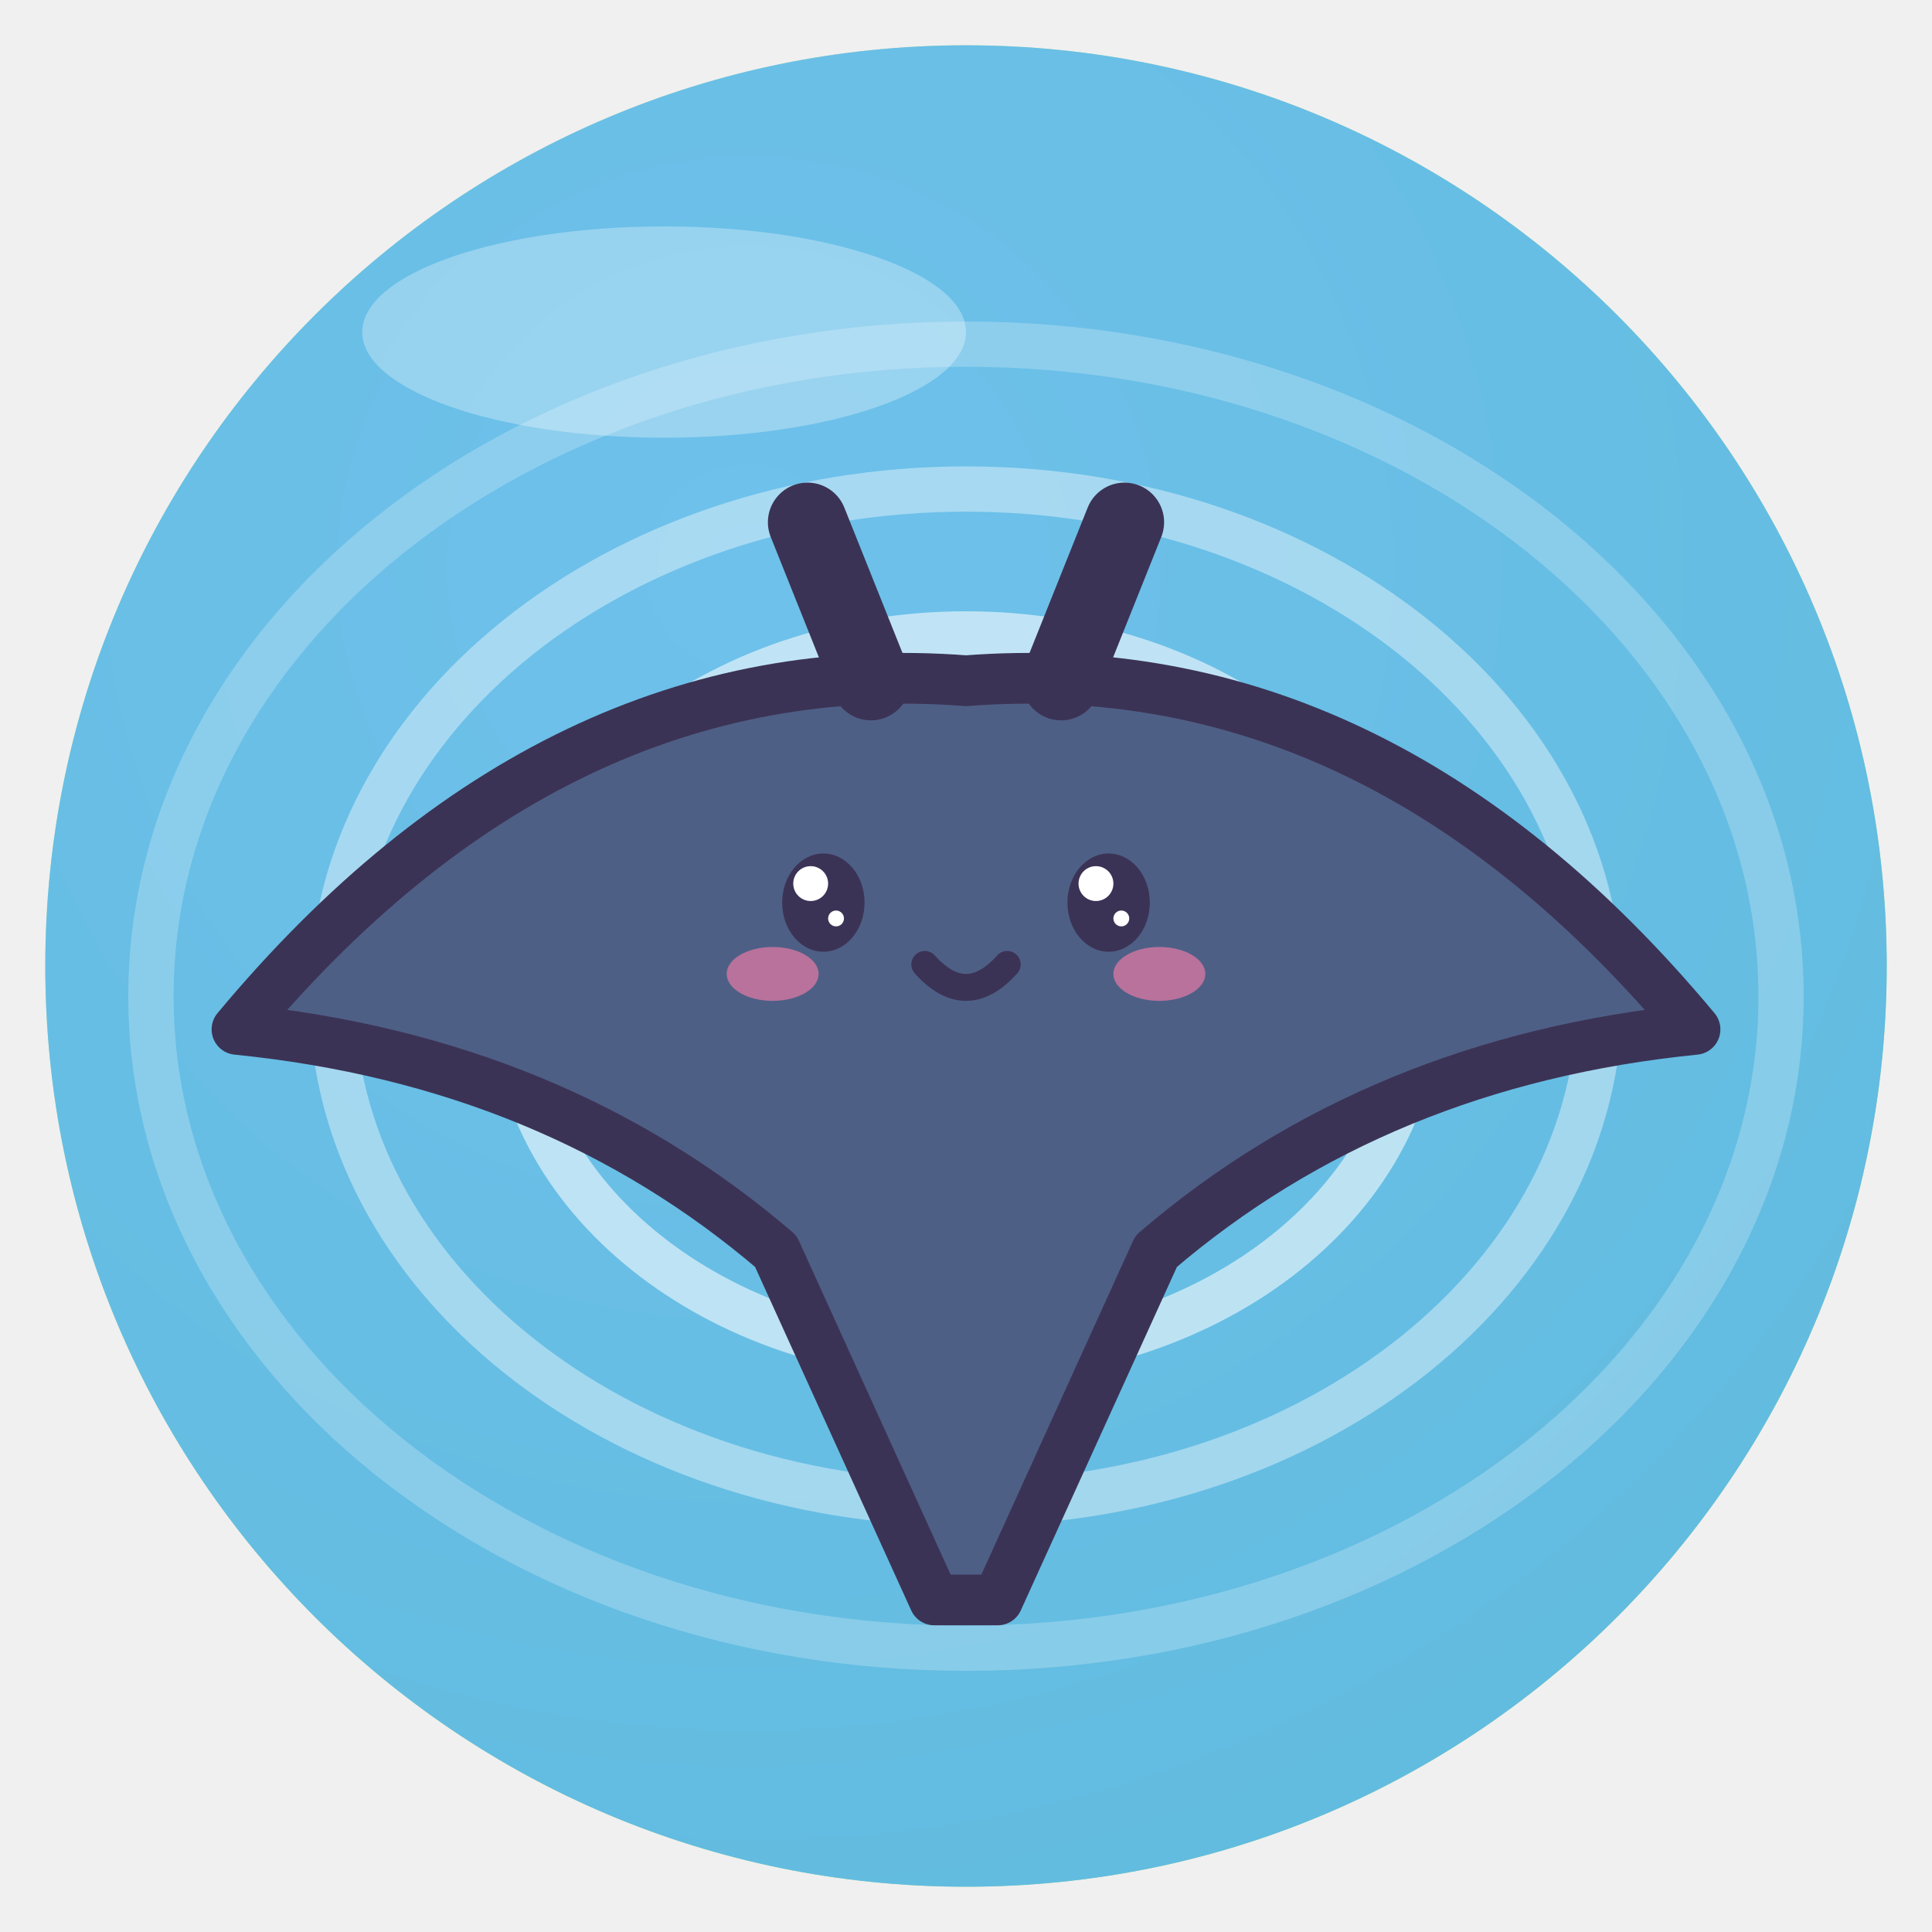
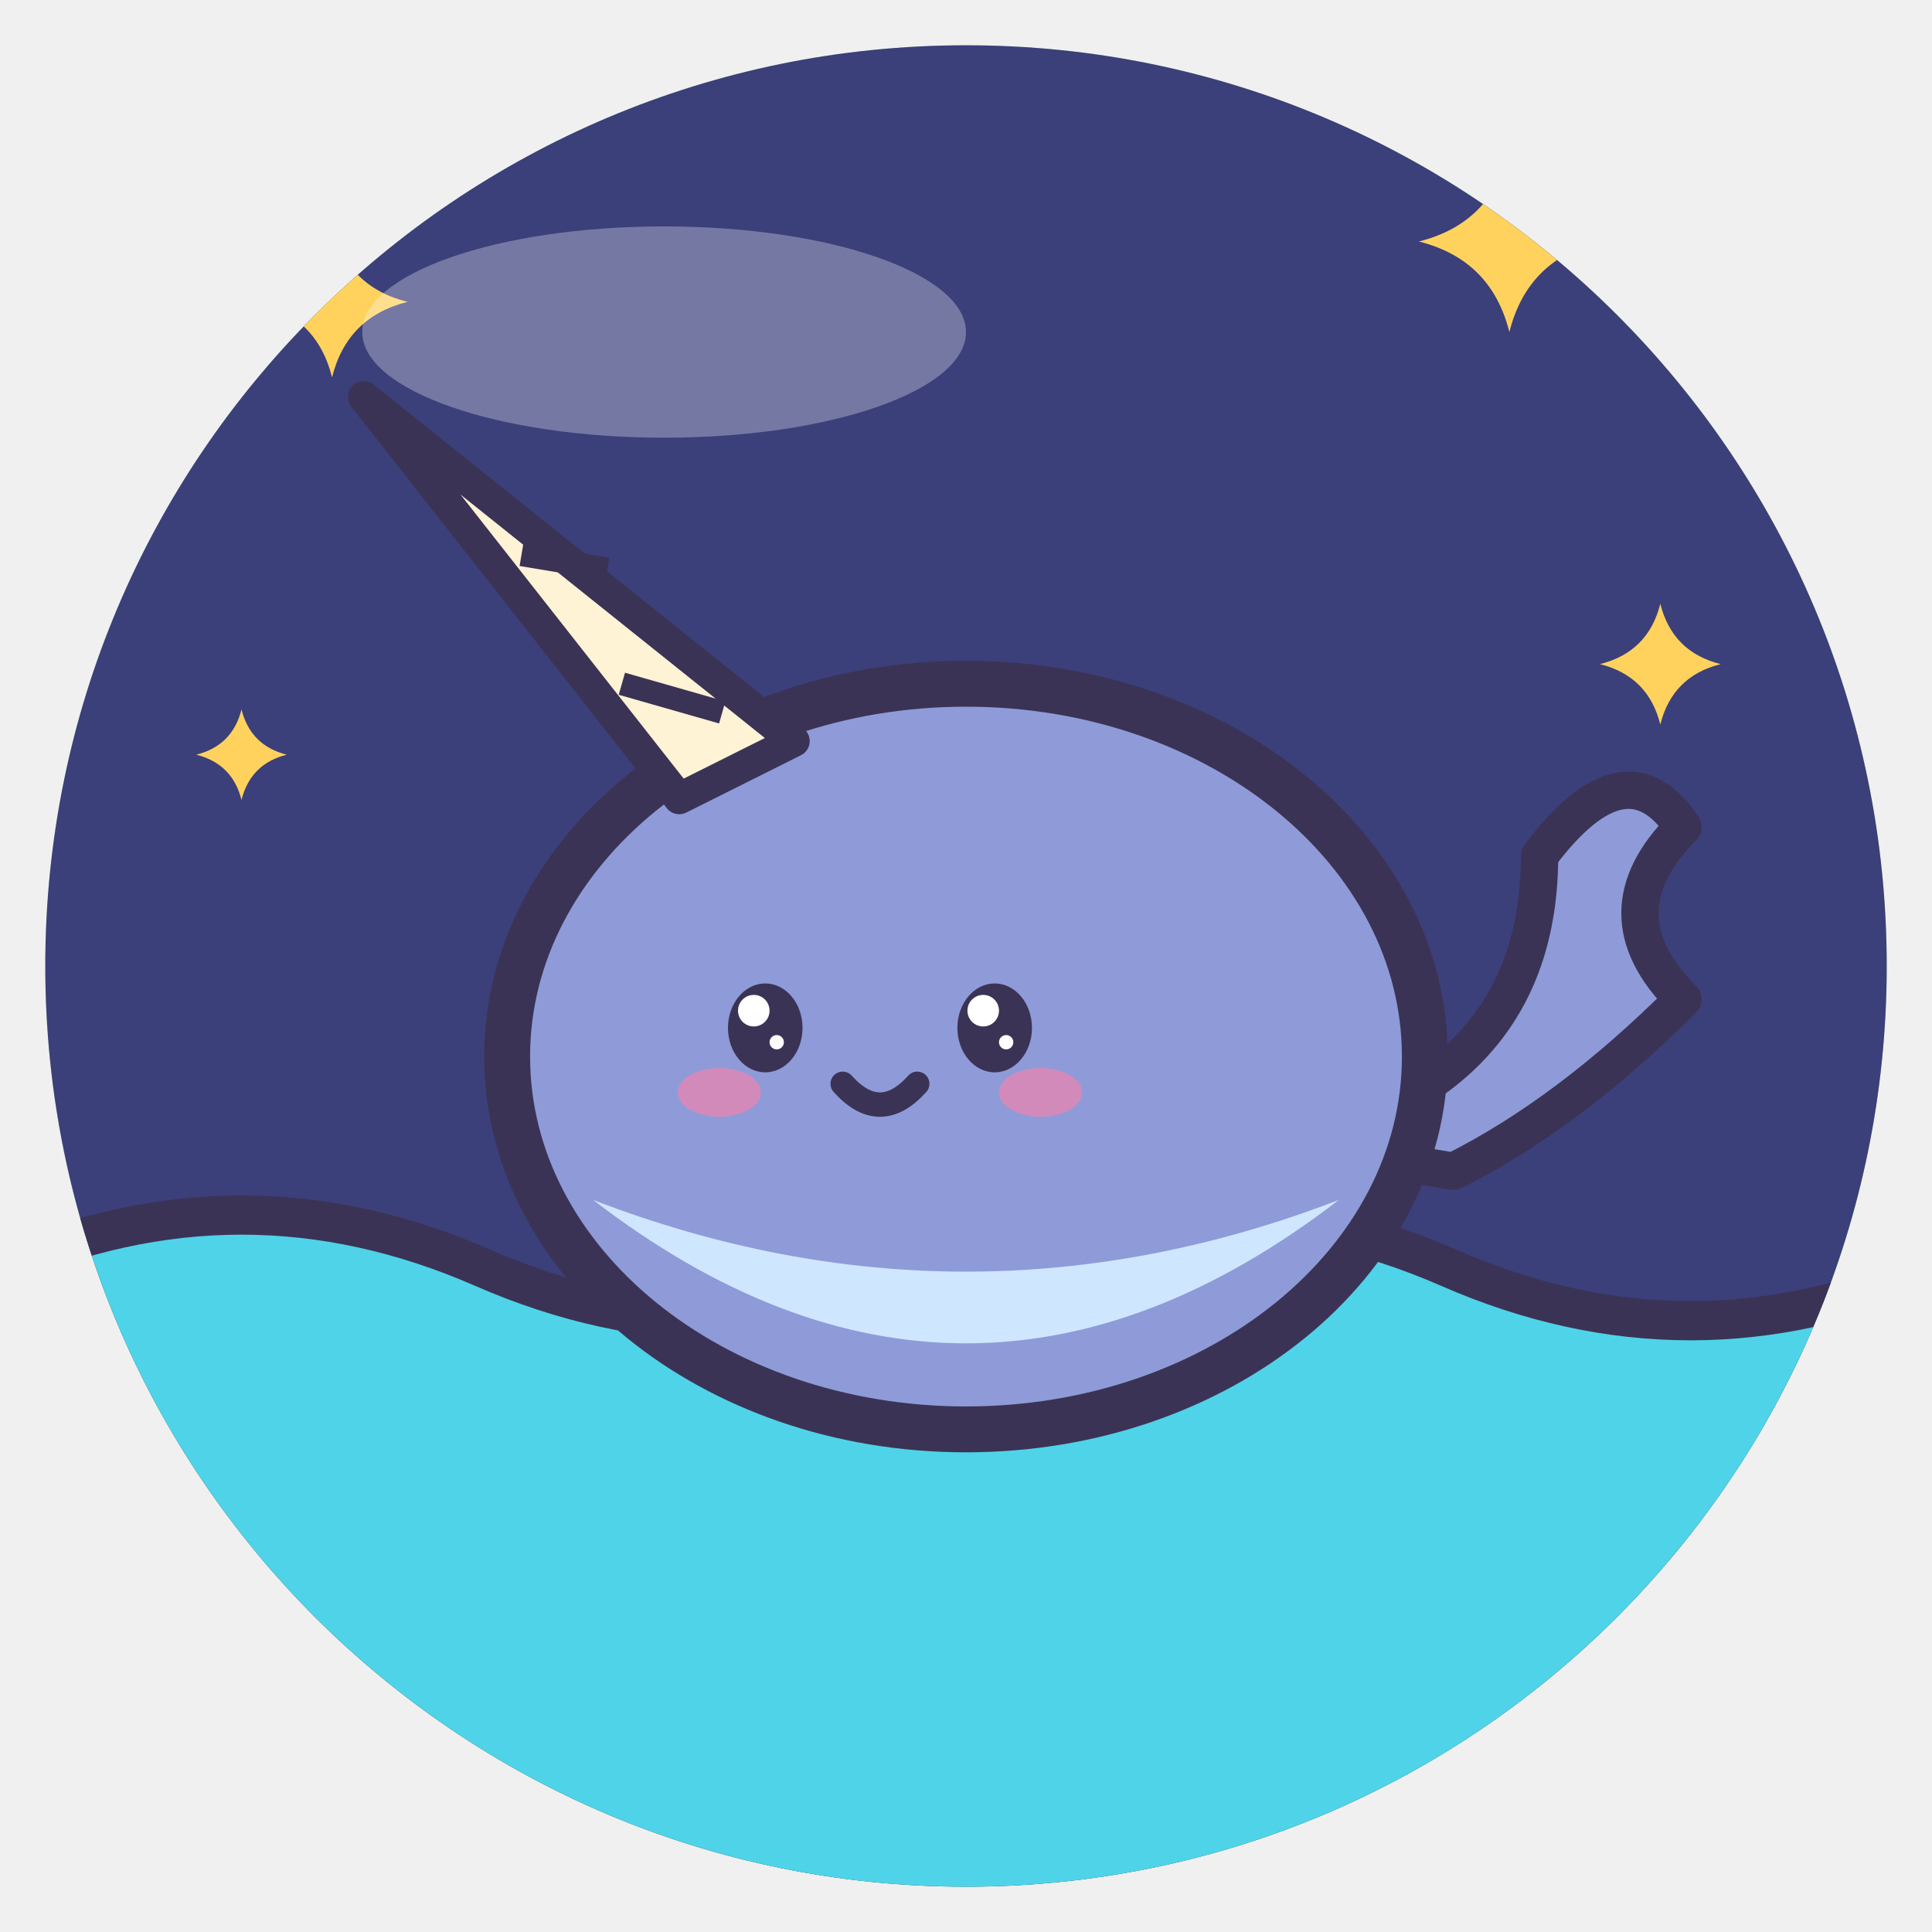
<svg xmlns="http://www.w3.org/2000/svg" viewBox="0 0 128 128" width="128" height="128">
  <defs>
    <radialGradient id="g" cx="38%" cy="28%" r="85%">
      <stop offset="0" stop-color="#D9F7C2" />
      <stop offset="1" stop-color="#7CD26E" />
    </radialGradient>
    <clipPath id="c">
      <circle cx="64" cy="64" r="61" />
    </clipPath>
  </defs>
  <circle cx="64" cy="64" r="61" fill="url(#g)" />
  <g clip-path="url(#c)">
-     <rect width="128" height="128" fill="#5CB7F2" opacity=".85" />
-     <ellipse cx="64" cy="66" rx="30" ry="24.0" fill="none" stroke="#fff" stroke-width="3" opacity="0.57" />
-     <ellipse cx="64" cy="66" rx="42" ry="33.6" fill="none" stroke="#fff" stroke-width="3" opacity="0.40" />
-     <ellipse cx="64" cy="66" rx="54" ry="43.2" fill="none" stroke="#fff" stroke-width="3" opacity="0.23" />
-     <g transform="translate(64 64) rotate(0) scale(1.05 1.05)">
-       <path d="M0 -18 Q26 -20 46 4 Q26 6 12 18 L2 40 L-2 40 L-12 18 Q-26 6 -46 4 Q-26 -20 0 -18Z" fill="#4E5F86" stroke="#3B3355" stroke-width="3.2" stroke-linejoin="round" stroke-linecap="round" />
-       <path d="M-6 -18 L-10 -28 M6 -18 L10 -28" stroke="#3B3355" stroke-width="5" stroke-linecap="round" />
-       <ellipse cx="-9" cy="-4" rx="2.6" ry="3.1" fill="#3B3355" />
-       <circle cx="-9.8" cy="-5.2" r="1.1" fill="#fff" />
-       <circle cx="-8.2" cy="-3.0" r="0.5" fill="#fff" />
-       <ellipse cx="9" cy="-4" rx="2.6" ry="3.1" fill="#3B3355" />
-       <circle cx="8.2" cy="-5.2" r="1.1" fill="#fff" />
-       <circle cx="9.8" cy="-3.0" r="0.5" fill="#fff" />
-       <ellipse cx="-12.2" cy="0.5" rx="2.9" ry="1.7" fill="#FF7FA8" opacity=".6" />
-       <ellipse cx="12.2" cy="0.5" rx="2.9" ry="1.7" fill="#FF7FA8" opacity=".6" />
-       <path d="M-2.6 -0.1 Q0 2.8 2.6 -0.1" fill="none" stroke="#3B3355" stroke-linejoin="round" stroke-linecap="round" stroke-width="1.7" />
+     <rect width="128" height="128" fill="#3B3F7A" />
+     <path d="M22 15 Q23.0 19.0 27 20 Q23.0 21.0 22 25 Q21.0 21.0 17 20 Q21.0 19.0 22 15Z" fill="#FFD25E" />
+     <path d="M100 10 Q101.2 14.8 106 16 Q101.2 17.2 100 22 Q98.8 17.2 94 16 Q98.8 14.8 100 10Z" fill="#FFD25E" />
+     <path d="M110 40 Q110.8 43.2 114 44 Q110.8 44.8 110 48 Q109.2 44.8 106 44 Q109.2 43.2 110 40Z" fill="#FFD25E" />
+     <path d="M16 47 Q16.6 49.4 19 50 Q16.6 50.6 16 53 Q15.4 50.6 13 50 Q15.4 49.4 16 47Z" fill="#FFD25E" />
+     <path d="M0 84 Q16 77 32 84 T64 84 T96 84 T128 84 V128 H0Z" fill="#4FD3E8" stroke="#3B3355" stroke-linejoin="round" stroke-linecap="round" stroke-width="2.6" />
+     <g transform="translate(64 70) rotate(0) scale(0.95 0.95)">
+       <path d="M22 6 Q40 2 40 -14 Q46 -22 50 -16 Q44 -10 50 -4 Q42 4 34 8Z" fill="#8E9BD8" stroke="#3B3355" stroke-linejoin="round" stroke-linecap="round" stroke-width="2.6" />
+       <ellipse cx="0" cy="0" rx="32" ry="26" fill="#8E9BD8" stroke="#3B3355" stroke-width="3.2" stroke-linejoin="round" stroke-linecap="round" />
+       <path d="M-26 10 Q0 30 26 10 Q0 20 -26 10Z" fill="#CFE6FF" />
+       <ellipse cx="-14" cy="-2" rx="2.6" ry="3.1" fill="#3B3355" />
+       <circle cx="-14.8" cy="-3.2" r="1.1" fill="#fff" />
+       <circle cx="-13.2" cy="-1.0" r="0.5" fill="#fff" />
+       <ellipse cx="2" cy="-2" rx="2.6" ry="3.1" fill="#3B3355" />
+       <circle cx="1.2" cy="-3.2" r="1.1" fill="#fff" />
+       <circle cx="2.8" cy="-1.0" r="0.5" fill="#fff" />
+       <ellipse cx="-17.2" cy="2.5" rx="2.9" ry="1.7" fill="#FF7FA8" opacity=".6" />
+       <ellipse cx="5.2" cy="2.5" rx="2.9" ry="1.7" fill="#FF7FA8" opacity=".6" />
+       <path d="M-8.6 1.9 Q-6 4.8 -3.4 1.9" fill="none" stroke="#3B3355" stroke-linejoin="round" stroke-linecap="round" stroke-width="1.7" />
+       <path d="M-20 -18 L-42 -46 L-12 -22Z" fill="#FFF3D6" stroke="#3B3355" stroke-linejoin="round" stroke-linecap="round" stroke-width="2.2" />
+       <path d="M-24 -26 L-17 -24 M-31 -35 L-25 -34" stroke="#3B3355" stroke-width="1.6" />
    </g>
  </g>
  <ellipse cx="44" cy="22" rx="20" ry="7" fill="#fff" opacity=".3" />
</svg>
